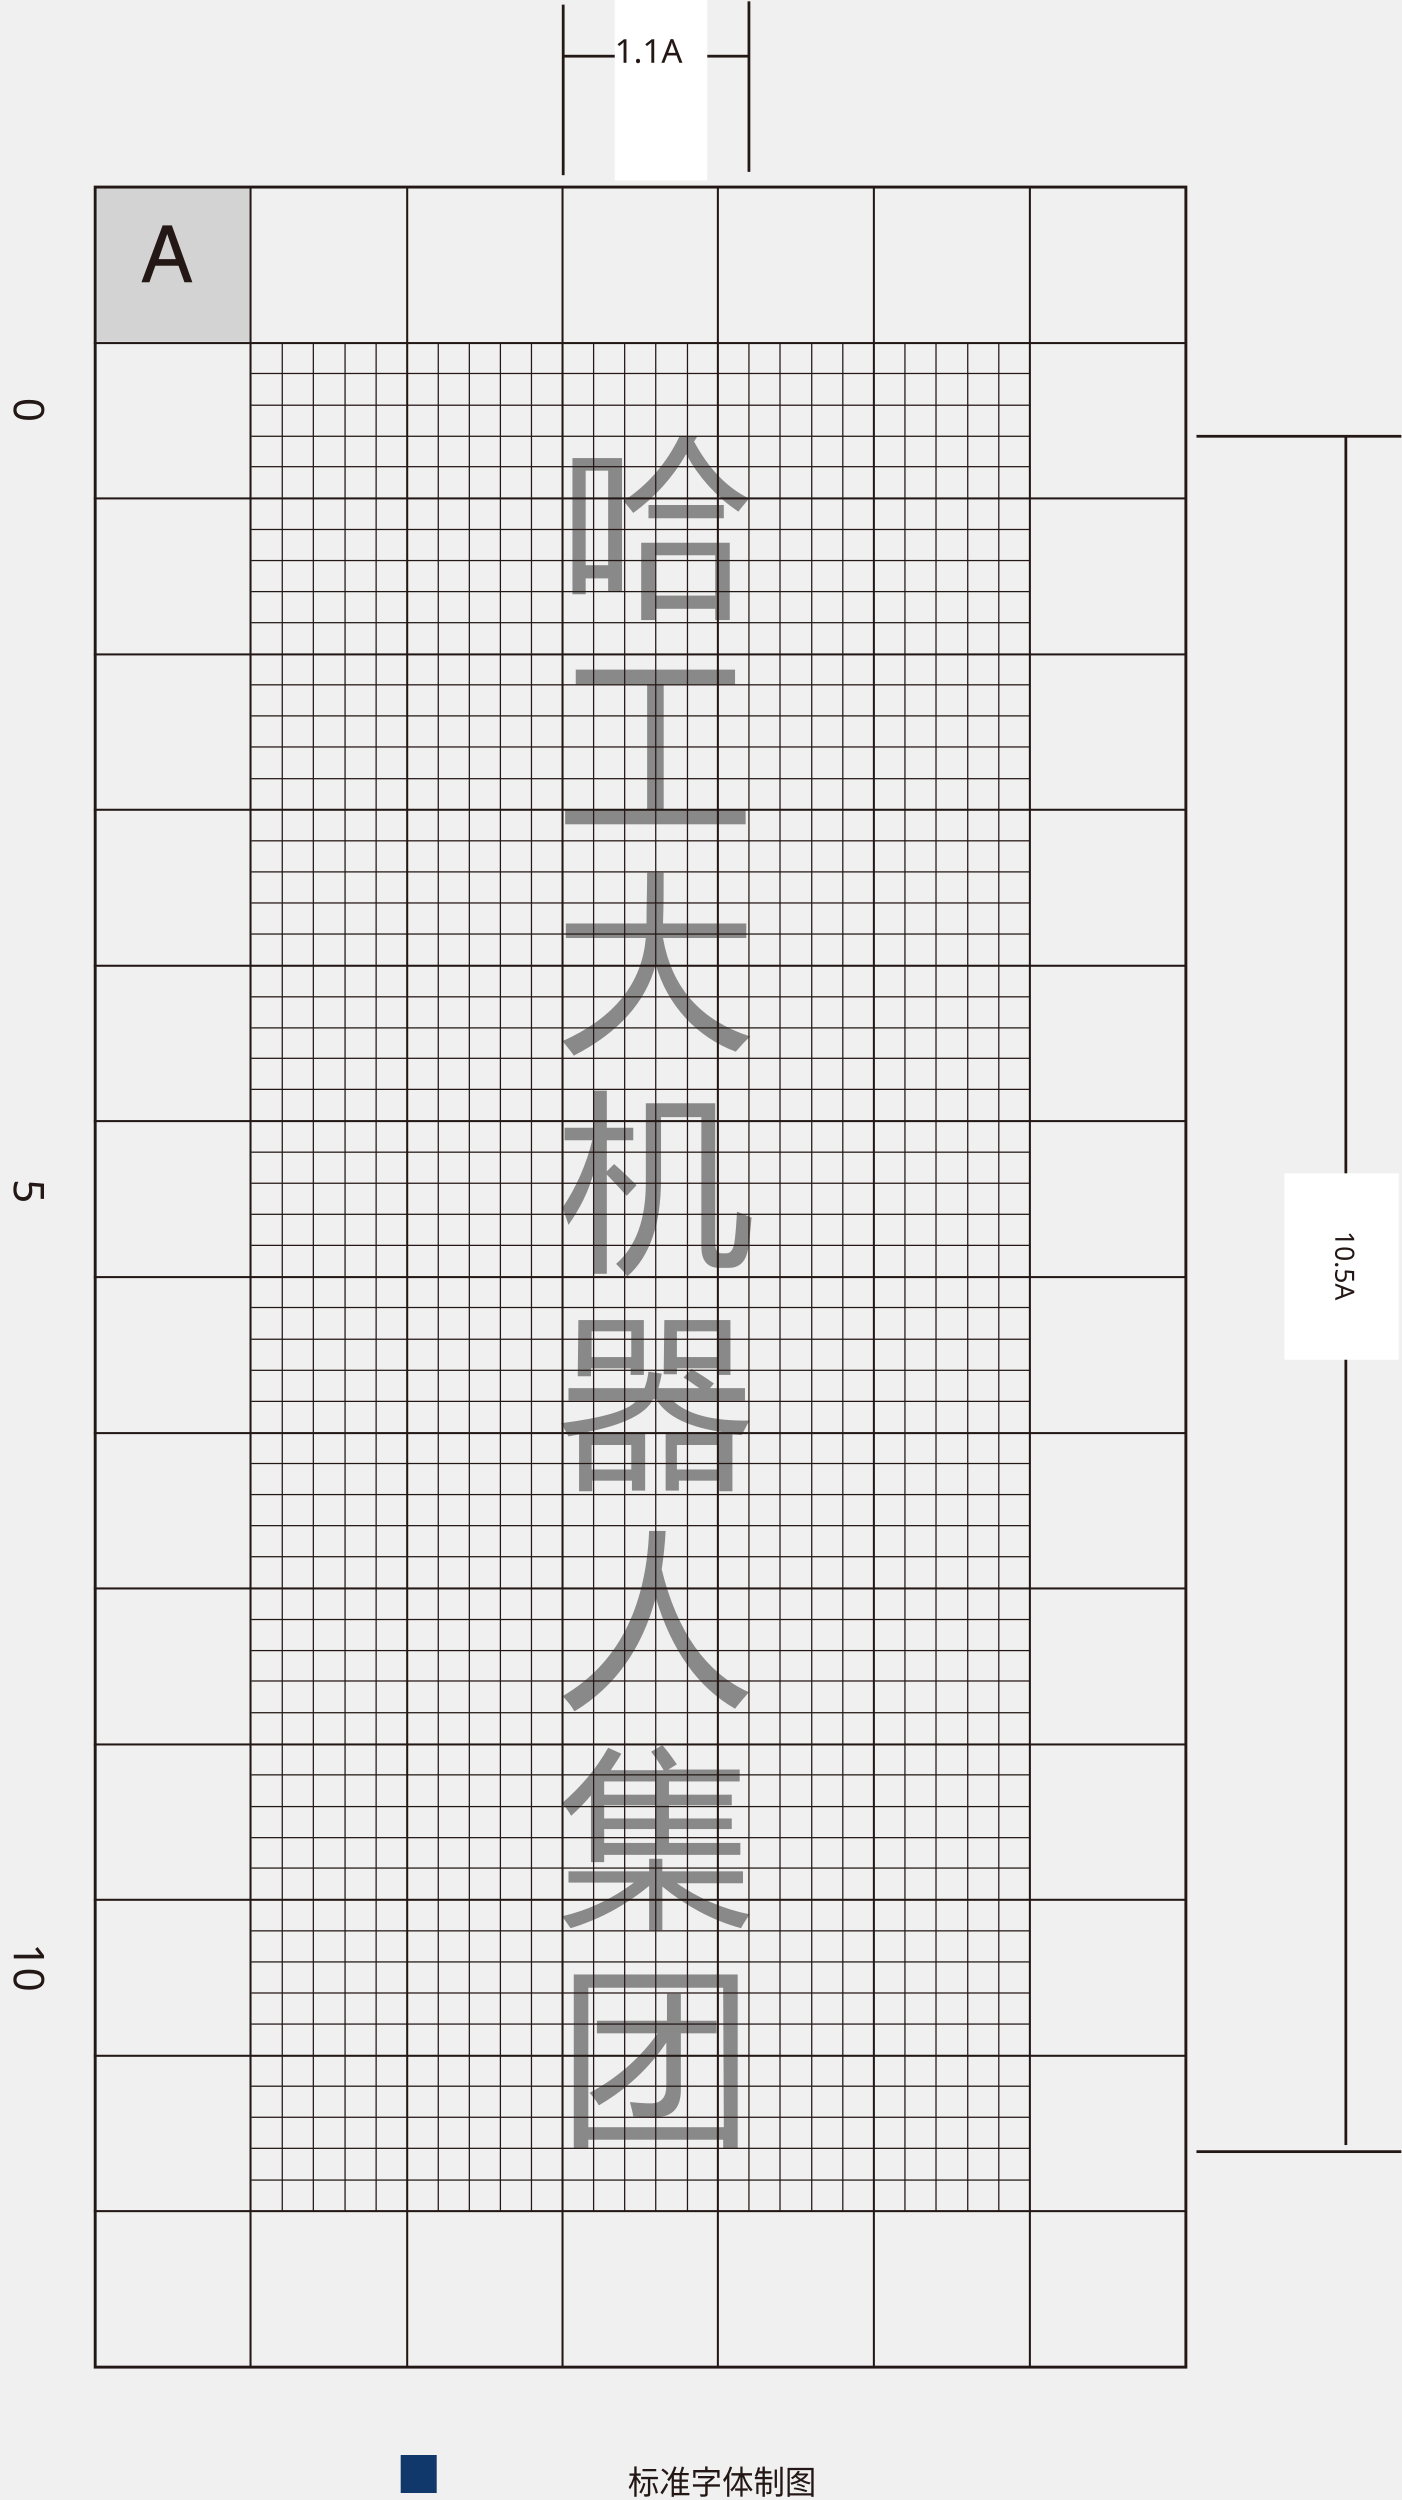
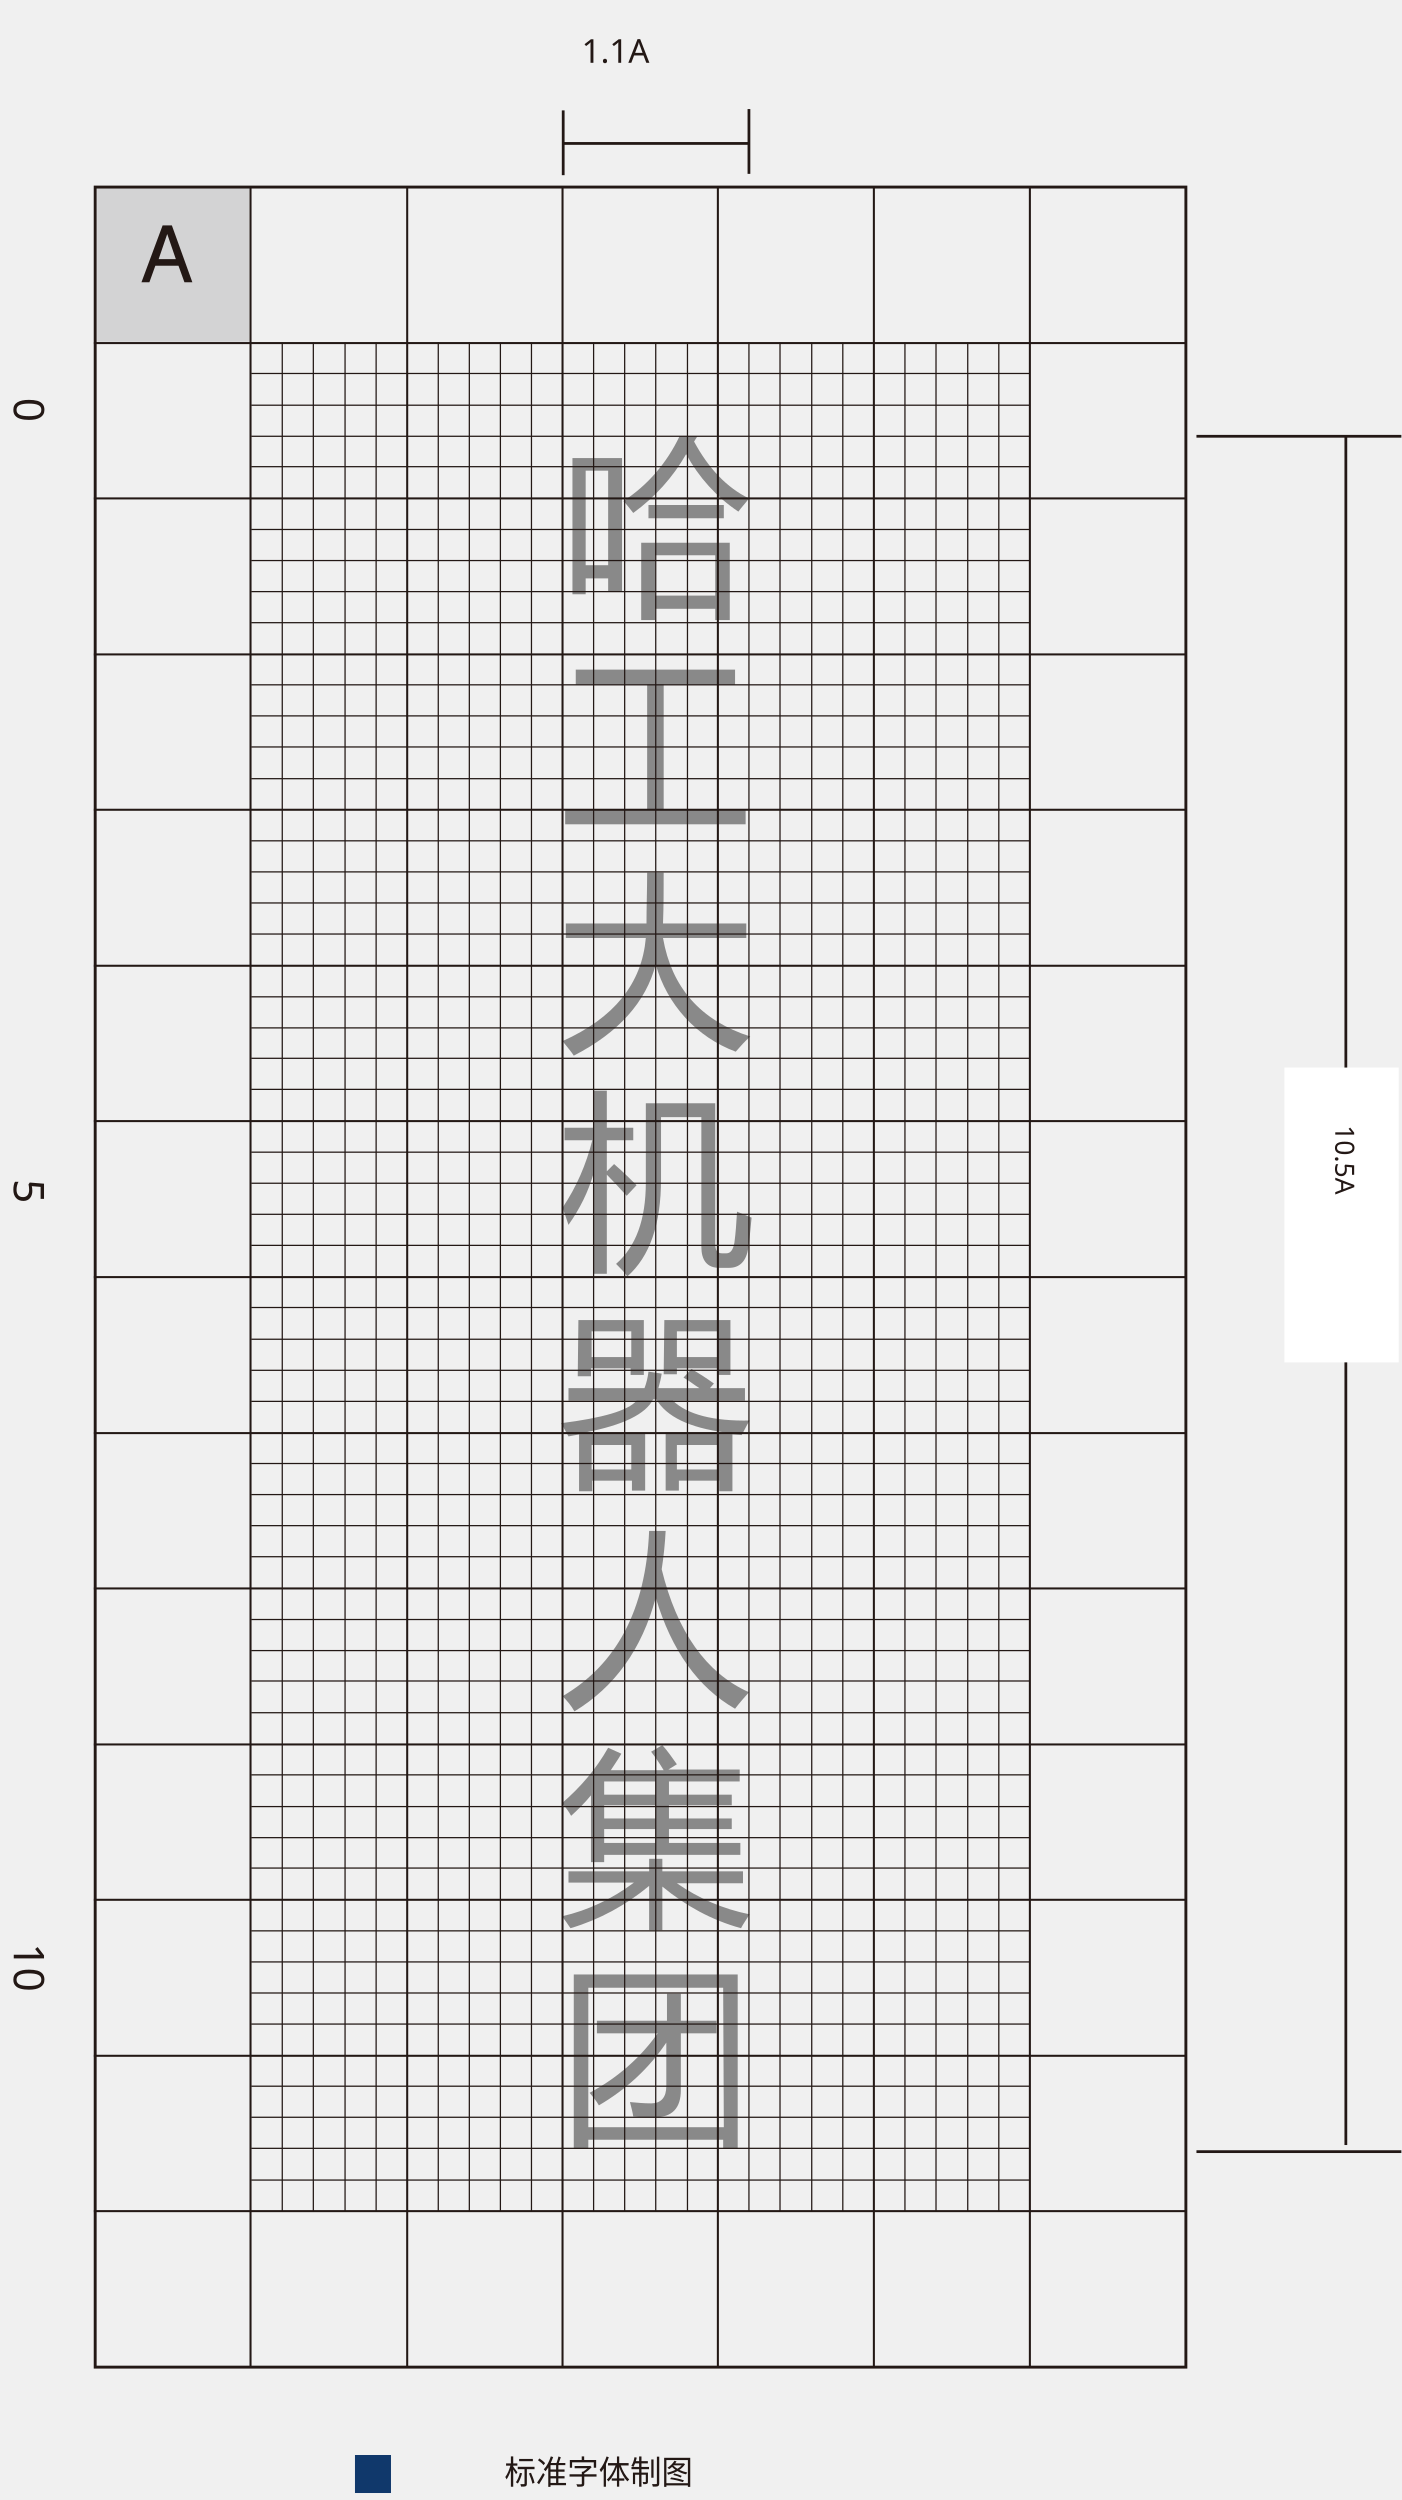
<svg xmlns="http://www.w3.org/2000/svg" version="1.1" id="图层_1" x="0px" y="0px" viewBox="0 0 212 378.2" style="enable-background:new 0 0 212 378.2;" xml:space="preserve">
  <style type="text/css">
	.st0{fill:#10386B;}
	.st1{font-family:'ArialMT';}
	.st2{font-size:7.52px;}
	.st3{fill:#231815;}
	.st4{font-size:5px;}
	.st5{font-family:'AdobeSongStd-Light-GBpc-EUC-H';}
	.st6{fill:#898989;}
	.st7{fill:#D3D3D4;}
	.st8{fill:none;stroke:#231815;stroke-width:0.44;}
	.st9{fill:none;stroke:#231815;stroke-width:0.31;stroke-miterlimit:3.86;}
	.st10{fill:none;stroke:#231815;stroke-width:0.19;}
	.st11{fill:none;stroke:#231815;stroke-width:0.42;stroke-miterlimit:3.86;}
	.st12{fill:#FFFFFF;}
	.st13{font-size:4px;}
	.st14{font-size:6.41px;}
</style>
  <g id="图层_2">
    <g id="图层_1-2">
-       <text transform="matrix(0.95 0 0 1 59.9629 376.2206)" class="st0 st1 st2">■</text>
+       <text transform="matrix(0.95 0 0 1 53.0462 376.2206)" class="st0 st1 st2">■</text>
      <text transform="matrix(0.95 0 0 1 93.6572 376.2201)" class="st3 st1 st4"> </text>
-       <text transform="matrix(0.95 0 0 1 94.9873 377.3226)" class="st3 st5 st4">标准字体制图</text>
+       <text transform="matrix(0.95 0 0 1 76.3206 375.8034)" class="st3 st5 st4">标准字体制图</text>
      <path class="st6" d="M86.6,69.3h7.5v20.2H92v-2h-3.4v2.4h-2V69.3z M92,85.5V71.2h-3.4v14.3H92z M105.5,66l-0.5,0.8    c2.2,4.1,5,7,8.3,8.6c-0.5,0.7-1.1,1.3-1.6,2c-3.3-2.2-6-5.2-7.9-8.7c-2,3.5-4.7,6.5-8,8.9c-0.5-0.6-0.9-1.2-1.5-1.8    c3.7-2.4,6.6-5.8,8.5-9.8H105.5z M97,82.1h13.4v11.7h-2.2v-1.7h-9.1v1.7H97V82.1z M98.1,76.4h11.4v2H98.1V76.4z M108.2,90.1V84    h-9.1v6.1H108.2z" />
      <path class="st6" d="M85.5,122.5h12.4v-18.9H87.1v-2.3h24.1v2.3h-10.8v18.9h12.4v2.2H85.5V122.5z" />
      <path class="st6" d="M85.1,157.5c7.8-3.5,12-8.7,12.6-15.6H85.6v-2.2h12.2c0-2.5,0.1-5.1,0.1-7.7h2.5c0,2.5,0,5.1-0.1,7.7h12.6    v2.2h-12.6c1.3,7.5,5.7,12.5,13.2,14.9c-0.8,0.7-1.5,1.5-2.2,2.3c-5.9-2.2-10.4-7.1-12.1-13.2c-1.5,5.7-5.6,10.3-12.4,13.8    C86.5,159.2,85.9,158.5,85.1,157.5z" />
      <path class="st6" d="M85.1,182.7c2.1-3.1,3.6-6.6,4.5-10.2h-4.2v-1.9h4.4V165h2v5.6h4v1.9h-4v4.7l1.1-1.1c1.5,1.3,2.6,2.4,3.4,3.2    l-1.5,1.6c-1.2-1.3-2.2-2.4-3-3.2v15h-2v-15.2c-0.8,2.8-2.1,5.4-3.8,7.8C85.7,184.4,85.4,183.5,85.1,182.7z M100,169v9.4    c0,6.8-1.7,11.7-5.1,14.7c-0.5-0.7-1.1-1.3-1.7-1.9c3-2.6,4.5-6.7,4.5-12.3v-12h10.5v21.3c0,0.9,0.3,1.4,1,1.4h0.7    c0.6,0,1-0.5,1.2-1.6c0.2-1.5,0.3-3,0.4-4.7c0.7,0.3,1.4,0.6,2.2,0.9c-0.2,1.9-0.3,3.4-0.5,4.6c-0.3,2-1.3,3-2.9,3h-1.5    c-1.8,0-2.7-1.1-2.7-3.2V169H100z" />
      <path class="st6" d="M86,210h11.5c0.3-0.8,0.5-1.6,0.6-2.5l2,0.3c-0.1,0.7-0.3,1.5-0.5,2.2h6.2c-0.8-0.5-1.5-1.1-2.4-1.6l1.2-1.3    c1.2,0.7,2.3,1.4,3.4,2.2l-0.6,0.7h5.3v1.9h-10.9c2.2,2.1,6.1,3.1,11.6,3c-0.5,0.8-0.8,1.5-1.2,2.2l-1.4-0.1v8.6h-2V224h-6.1v1.5    h-2v-8.8h9c-5.4-0.7-8.9-2.4-10.4-5h-0.5c-1.1,2.2-4.5,3.9-10.3,5h9.1v8.8h-2V224h-6v1.6h-2V217l-1.6,0.3c-0.3-0.6-0.7-1.2-1.1-2    c6.3-0.8,10.1-1.9,11.4-3.4H86V210z M87.5,199.7h9.9v8.3h-2v-1h-6v1.2h-2L87.5,199.7z M95.5,201.4h-6v3.9h6V201.4z M95.5,218.6h-6    v3.7h6V218.6z M100.5,199.7h10v8.3h-2v-1h-6.1v0.9h-2L100.5,199.7z M108.5,201.4h-6.1v3.9h6.1V201.4z M108.5,218.6h-6.1v3.7h6.1    V218.6z" />
      <path class="st6" d="M85.1,256.6c8.2-4.8,12.6-13.1,13.1-25h2.5c-0.1,1.9-0.3,3.9-0.6,5.8c2.3,9.4,6.7,15.7,13.2,18.6    c-0.8,0.9-1.5,1.7-2.1,2.5c-5.6-3.2-9.6-8.8-12-16.8c-2.1,7.8-6.2,13.5-12.3,17.2C86.4,258,85.8,257.3,85.1,256.6z" />
      <path class="st6" d="M86,283.1h12.2v-1.9h2v1.9h12.2v1.8h-10c3.3,2.3,7,3.9,11,4.7c-0.5,0.8-1,1.5-1.3,2.1    c-4.4-1.2-8.4-3.4-11.9-6.3v6.6h-2v-6.7c-3.5,2.9-7.5,5.1-11.9,6.4c-0.4-0.6-0.8-1.2-1.3-1.8c4-0.9,7.7-2.7,10.9-5.1H86V283.1z     M98.5,265l1.7-1c0.8,0.9,1.5,1.9,2.2,2.9l-1.3,0.8h10.8v1.8h-10.7v2h9.5v1.6h-9.5v2h9.5v1.6h-9.5v2.1H112v1.8H91.4v1.1h-2v-10.1    c-0.9,1.1-1.9,2.1-3,3.1c-0.4-0.7-0.8-1.3-1.4-1.9c2.8-2.4,5.2-5.2,7-8.4l2,0.9c-0.5,0.9-1.1,1.7-1.6,2.5h8    C99.8,266.8,99.2,265.9,98.5,265z M91.4,271.5h7.8v-2h-7.8V271.5z M91.4,275.1h7.8v-2h-7.8V275.1z M91.4,278.8h7.8v-2.1h-7.8    V278.8z" />
      <path class="st6" d="M86.8,298.7h24.8v26.4h-2.2v-1.4H89v1.4h-2.2V298.7z M109.4,300.7H89v21.1h20.5L109.4,300.7z M90.3,305.7    h10.6v-4.1h2.1v4.1h5.4v1.9H103v8.6c0,2.7-1.3,4.1-3.9,4.1c-1.1,0-2.2,0-3.3-0.1c-0.1-0.7-0.3-1.4-0.5-2.2    c1.1,0.1,2.1,0.2,3.2,0.2c1.5,0,2.3-0.9,2.3-2.6V309c-2.6,3.9-6.1,7.1-10.2,9.5c-0.4-0.7-0.9-1.3-1.4-1.9c4.1-2.2,7.6-5.2,10.3-9    h-9.2V305.7z" />
      <rect x="14.7" y="28.4" class="st7" width="23" height="23.3" />
      <path class="st3" d="M23.5,40.2l-0.9,2.5h-1.2l3.2-8.6H26l3.1,8.6h-1.2L27,40.2H23.5z M26.6,39.2l-1.3-3.8l0,0L24,39.2H26.6z" />
      <rect x="14.4" y="28.3" class="st8" width="165" height="329.8" />
      <line class="st9" x1="37.9" y1="28.3" x2="37.9" y2="358.1" />
      <line class="st9" x1="61.6" y1="28.3" x2="61.6" y2="358.1" />
      <line class="st9" x1="85.1" y1="28.3" x2="85.1" y2="358.1" />
      <line class="st9" x1="108.6" y1="28.3" x2="108.6" y2="358.1" />
      <line class="st9" x1="132.2" y1="28.3" x2="132.2" y2="358.1" />
      <line class="st9" x1="155.8" y1="28.3" x2="155.8" y2="358.1" />
      <line class="st9" x1="179.3" y1="334.5" x2="14.2" y2="334.5" />
      <line class="st9" x1="179.3" y1="311" x2="14.2" y2="311" />
      <line class="st9" x1="179.3" y1="287.4" x2="14.2" y2="287.4" />
      <line class="st9" x1="179.3" y1="263.9" x2="14.2" y2="263.9" />
      <line class="st9" x1="179.3" y1="240.3" x2="14.2" y2="240.3" />
      <line class="st9" x1="179.3" y1="216.8" x2="14.2" y2="216.8" />
      <line class="st9" x1="179.3" y1="193.2" x2="14.2" y2="193.2" />
      <line class="st9" x1="179.3" y1="169.6" x2="14.2" y2="169.6" />
      <line class="st9" x1="179.3" y1="146.1" x2="14.2" y2="146.1" />
      <line class="st9" x1="179.3" y1="122.5" x2="14.2" y2="122.5" />
      <line class="st9" x1="179.3" y1="99" x2="14.2" y2="99" />
      <line class="st9" x1="179.3" y1="75.4" x2="14.2" y2="75.4" />
      <line class="st9" x1="179.3" y1="51.9" x2="14.2" y2="51.9" />
      <line class="st10" x1="136.9" y1="51.8" x2="136.9" y2="334.5" />
      <line class="st10" x1="141.6" y1="51.8" x2="141.6" y2="334.5" />
      <line class="st10" x1="146.4" y1="51.8" x2="146.4" y2="334.5" />
      <line class="st10" x1="151.1" y1="51.8" x2="151.1" y2="334.5" />
      <line class="st10" x1="155.8" y1="329.8" x2="132.2" y2="329.8" />
      <line class="st10" x1="155.8" y1="325" x2="132.2" y2="325" />
      <line class="st10" x1="155.8" y1="320.3" x2="132.2" y2="320.3" />
      <line class="st10" x1="155.8" y1="315.6" x2="132.2" y2="315.6" />
      <line class="st10" x1="155.8" y1="306.2" x2="132.2" y2="306.2" />
      <line class="st10" x1="155.8" y1="301.5" x2="132.2" y2="301.5" />
      <line class="st10" x1="155.8" y1="296.8" x2="132.2" y2="296.8" />
      <line class="st10" x1="155.8" y1="292.1" x2="132.2" y2="292.1" />
      <line class="st10" x1="155.8" y1="282.6" x2="132.2" y2="282.6" />
      <line class="st10" x1="155.8" y1="278" x2="132.2" y2="278" />
      <line class="st10" x1="155.8" y1="273.3" x2="132.2" y2="273.3" />
      <line class="st10" x1="155.8" y1="268.5" x2="132.2" y2="268.5" />
      <line class="st10" x1="155.8" y1="259.1" x2="132.2" y2="259.1" />
      <line class="st10" x1="155.8" y1="254.3" x2="132.2" y2="254.3" />
      <line class="st10" x1="155.8" y1="249.7" x2="132.2" y2="249.7" />
      <line class="st10" x1="155.8" y1="245" x2="132.2" y2="245" />
      <line class="st10" x1="155.8" y1="235.5" x2="132.2" y2="235.5" />
      <line class="st10" x1="155.8" y1="230.8" x2="132.2" y2="230.8" />
      <line class="st10" x1="155.8" y1="226.1" x2="132.2" y2="226.1" />
      <line class="st10" x1="155.8" y1="221.4" x2="132.2" y2="221.4" />
      <line class="st10" x1="155.8" y1="212" x2="132.2" y2="212" />
      <line class="st10" x1="155.8" y1="207.3" x2="132.2" y2="207.3" />
      <line class="st10" x1="155.8" y1="202.6" x2="132.2" y2="202.6" />
      <line class="st10" x1="155.8" y1="197.8" x2="132.2" y2="197.8" />
      <line class="st10" x1="155.8" y1="188.4" x2="132.2" y2="188.4" />
      <line class="st10" x1="155.8" y1="183.7" x2="132.2" y2="183.7" />
      <line class="st10" x1="155.8" y1="179" x2="132.2" y2="179" />
      <line class="st10" x1="155.8" y1="174.3" x2="132.2" y2="174.3" />
      <line class="st10" x1="155.8" y1="164.8" x2="132.2" y2="164.8" />
      <line class="st10" x1="155.8" y1="160.1" x2="132.2" y2="160.1" />
      <line class="st10" x1="155.8" y1="155.5" x2="132.2" y2="155.5" />
      <line class="st10" x1="155.8" y1="150.8" x2="132.2" y2="150.8" />
      <path class="st10" d="M132.2,146" />
      <path class="st10" d="M155.8,146" />
      <line class="st10" x1="155.8" y1="141.3" x2="132.2" y2="141.3" />
      <line class="st10" x1="155.8" y1="136.6" x2="132.2" y2="136.6" />
      <line class="st10" x1="155.8" y1="131.9" x2="132.2" y2="131.9" />
      <line class="st10" x1="155.8" y1="127.2" x2="132.2" y2="127.2" />
      <line class="st10" x1="155.8" y1="117.8" x2="132.2" y2="117.8" />
      <line class="st10" x1="155.8" y1="113" x2="132.2" y2="113" />
      <line class="st10" x1="155.8" y1="108.3" x2="132.2" y2="108.3" />
      <line class="st10" x1="155.8" y1="103.6" x2="132.2" y2="103.6" />
      <line class="st10" x1="155.8" y1="94.2" x2="132.2" y2="94.2" />
      <line class="st10" x1="155.8" y1="89.5" x2="132.2" y2="89.5" />
      <line class="st10" x1="155.8" y1="84.8" x2="132.2" y2="84.8" />
      <line class="st10" x1="155.8" y1="80.1" x2="132.2" y2="80.1" />
      <line class="st10" x1="155.8" y1="70.6" x2="132.2" y2="70.6" />
      <line class="st10" x1="155.8" y1="66" x2="132.2" y2="66" />
      <line class="st10" x1="155.8" y1="61.3" x2="132.2" y2="61.3" />
      <line class="st10" x1="155.8" y1="56.5" x2="132.2" y2="56.5" />
      <line class="st10" x1="113.3" y1="51.8" x2="113.3" y2="334.5" />
      <line class="st10" x1="118" y1="51.8" x2="118" y2="334.5" />
      <line class="st10" x1="122.8" y1="51.8" x2="122.8" y2="334.5" />
      <line class="st10" x1="127.5" y1="51.8" x2="127.5" y2="334.5" />
      <line class="st10" x1="132.2" y1="329.8" x2="108.6" y2="329.8" />
      <line class="st10" x1="132.2" y1="325" x2="108.6" y2="325" />
      <line class="st10" x1="132.2" y1="320.3" x2="108.6" y2="320.3" />
      <line class="st10" x1="132.2" y1="315.6" x2="108.6" y2="315.6" />
      <line class="st10" x1="132.2" y1="306.2" x2="108.6" y2="306.2" />
      <line class="st10" x1="132.2" y1="301.5" x2="108.6" y2="301.5" />
      <line class="st10" x1="132.2" y1="296.8" x2="108.6" y2="296.8" />
      <line class="st10" x1="132.2" y1="292.1" x2="108.6" y2="292.1" />
      <line class="st10" x1="132.2" y1="282.6" x2="108.6" y2="282.6" />
      <line class="st10" x1="132.2" y1="278" x2="108.6" y2="278" />
      <line class="st10" x1="132.2" y1="273.3" x2="108.6" y2="273.3" />
      <line class="st10" x1="132.2" y1="268.5" x2="108.6" y2="268.5" />
      <line class="st10" x1="132.2" y1="259.1" x2="108.6" y2="259.1" />
      <line class="st10" x1="132.2" y1="254.3" x2="108.6" y2="254.3" />
      <line class="st10" x1="132.2" y1="249.7" x2="108.6" y2="249.7" />
      <line class="st10" x1="132.2" y1="245" x2="108.6" y2="245" />
      <line class="st10" x1="132.2" y1="235.5" x2="108.6" y2="235.5" />
      <line class="st10" x1="132.2" y1="230.8" x2="108.6" y2="230.8" />
      <line class="st10" x1="132.2" y1="226.1" x2="108.6" y2="226.1" />
      <line class="st10" x1="132.2" y1="221.4" x2="108.6" y2="221.4" />
      <line class="st10" x1="132.2" y1="212" x2="108.6" y2="212" />
      <line class="st10" x1="132.2" y1="207.3" x2="108.6" y2="207.3" />
      <line class="st10" x1="132.2" y1="202.6" x2="108.6" y2="202.6" />
      <line class="st10" x1="132.2" y1="197.8" x2="108.6" y2="197.8" />
      <line class="st10" x1="132.2" y1="188.4" x2="108.6" y2="188.4" />
      <line class="st10" x1="132.2" y1="183.7" x2="108.6" y2="183.7" />
      <line class="st10" x1="132.2" y1="179" x2="108.6" y2="179" />
      <line class="st10" x1="132.2" y1="174.3" x2="108.6" y2="174.3" />
      <line class="st10" x1="132.2" y1="164.8" x2="108.6" y2="164.8" />
      <line class="st10" x1="132.2" y1="160.1" x2="108.6" y2="160.1" />
      <line class="st10" x1="132.2" y1="155.5" x2="108.6" y2="155.5" />
      <line class="st10" x1="132.2" y1="150.8" x2="108.6" y2="150.8" />
      <line class="st10" x1="132.2" y1="141.3" x2="108.6" y2="141.3" />
      <line class="st10" x1="132.2" y1="136.6" x2="108.6" y2="136.6" />
      <line class="st10" x1="132.2" y1="131.9" x2="108.6" y2="131.9" />
      <line class="st10" x1="132.2" y1="127.2" x2="108.6" y2="127.2" />
      <line class="st10" x1="132.2" y1="117.8" x2="108.6" y2="117.8" />
      <line class="st10" x1="132.2" y1="113" x2="108.6" y2="113" />
      <line class="st10" x1="132.2" y1="108.3" x2="108.6" y2="108.3" />
      <line class="st10" x1="132.2" y1="103.6" x2="108.6" y2="103.6" />
      <line class="st10" x1="132.2" y1="94.2" x2="108.6" y2="94.2" />
      <line class="st10" x1="132.2" y1="89.5" x2="108.6" y2="89.5" />
      <line class="st10" x1="132.2" y1="84.8" x2="108.6" y2="84.8" />
      <line class="st10" x1="132.2" y1="80.1" x2="108.6" y2="80.1" />
      <line class="st10" x1="132.2" y1="70.6" x2="108.6" y2="70.6" />
      <line class="st10" x1="132.2" y1="66" x2="108.6" y2="66" />
      <line class="st10" x1="132.2" y1="61.3" x2="108.6" y2="61.3" />
      <line class="st10" x1="132.2" y1="56.5" x2="108.6" y2="56.5" />
      <line class="st10" x1="89.8" y1="51.8" x2="89.8" y2="334.5" />
      <line class="st10" x1="94.5" y1="51.8" x2="94.5" y2="334.5" />
      <line class="st10" x1="99.2" y1="51.8" x2="99.2" y2="334.5" />
      <line class="st10" x1="104" y1="51.8" x2="104" y2="334.5" />
      <line class="st10" x1="108.7" y1="329.8" x2="85" y2="329.8" />
      <line class="st10" x1="108.7" y1="325" x2="85" y2="325" />
      <line class="st10" x1="108.7" y1="320.3" x2="85" y2="320.3" />
      <line class="st10" x1="108.7" y1="315.6" x2="85" y2="315.6" />
      <line class="st10" x1="108.7" y1="306.2" x2="85" y2="306.2" />
      <line class="st10" x1="108.7" y1="301.5" x2="85" y2="301.5" />
      <line class="st10" x1="108.7" y1="296.8" x2="85" y2="296.8" />
      <line class="st10" x1="108.7" y1="292.1" x2="85" y2="292.1" />
      <line class="st10" x1="108.7" y1="282.6" x2="85" y2="282.6" />
      <line class="st10" x1="108.7" y1="278" x2="85" y2="278" />
      <line class="st10" x1="108.7" y1="273.3" x2="85" y2="273.3" />
      <line class="st10" x1="108.7" y1="268.5" x2="85" y2="268.5" />
      <line class="st10" x1="108.7" y1="259.1" x2="85" y2="259.1" />
      <line class="st10" x1="108.7" y1="254.3" x2="85" y2="254.3" />
      <line class="st10" x1="108.7" y1="249.7" x2="85" y2="249.7" />
      <line class="st10" x1="108.7" y1="245" x2="85" y2="245" />
      <line class="st10" x1="108.7" y1="235.5" x2="85" y2="235.5" />
      <line class="st10" x1="108.7" y1="230.8" x2="85" y2="230.8" />
      <line class="st10" x1="108.7" y1="226.1" x2="85" y2="226.1" />
      <line class="st10" x1="108.7" y1="221.4" x2="85" y2="221.4" />
      <line class="st10" x1="108.7" y1="212" x2="85" y2="212" />
      <line class="st10" x1="108.7" y1="207.3" x2="85" y2="207.3" />
      <line class="st10" x1="108.7" y1="202.6" x2="85" y2="202.6" />
      <line class="st10" x1="108.7" y1="197.8" x2="85" y2="197.8" />
      <line class="st10" x1="108.7" y1="188.4" x2="85" y2="188.4" />
      <line class="st10" x1="108.7" y1="183.7" x2="85" y2="183.7" />
      <line class="st10" x1="108.7" y1="179" x2="85" y2="179" />
      <line class="st10" x1="108.7" y1="174.3" x2="85" y2="174.3" />
      <line class="st10" x1="108.7" y1="164.8" x2="85" y2="164.8" />
      <line class="st10" x1="108.7" y1="160.1" x2="85" y2="160.1" />
      <line class="st10" x1="108.7" y1="155.5" x2="85" y2="155.5" />
      <line class="st10" x1="108.7" y1="150.8" x2="85" y2="150.8" />
      <line class="st10" x1="108.7" y1="141.3" x2="85" y2="141.3" />
      <line class="st10" x1="108.7" y1="136.6" x2="85" y2="136.6" />
      <line class="st10" x1="108.7" y1="131.9" x2="85" y2="131.9" />
      <line class="st10" x1="108.7" y1="127.2" x2="85" y2="127.2" />
      <line class="st10" x1="108.7" y1="117.8" x2="85" y2="117.8" />
      <line class="st10" x1="108.7" y1="113" x2="85" y2="113" />
      <line class="st10" x1="108.7" y1="108.3" x2="85" y2="108.3" />
      <line class="st10" x1="108.7" y1="103.6" x2="85" y2="103.6" />
      <line class="st10" x1="108.7" y1="94.2" x2="85" y2="94.2" />
      <line class="st10" x1="108.7" y1="89.5" x2="85" y2="89.5" />
      <line class="st10" x1="108.7" y1="84.8" x2="85" y2="84.8" />
      <line class="st10" x1="108.7" y1="80.1" x2="85" y2="80.1" />
      <line class="st10" x1="108.7" y1="70.6" x2="85" y2="70.6" />
      <line class="st10" x1="108.7" y1="66" x2="85" y2="66" />
      <line class="st10" x1="108.7" y1="61.3" x2="85" y2="61.3" />
      <line class="st10" x1="108.7" y1="56.5" x2="85" y2="56.5" />
      <line class="st10" x1="66.3" y1="51.8" x2="66.3" y2="334.5" />
      <line class="st10" x1="71" y1="51.8" x2="71" y2="334.5" />
      <line class="st10" x1="75.7" y1="51.8" x2="75.7" y2="334.5" />
      <line class="st10" x1="80.4" y1="51.8" x2="80.4" y2="334.5" />
      <line class="st10" x1="85.2" y1="329.8" x2="61.5" y2="329.8" />
      <line class="st10" x1="85.2" y1="325" x2="61.5" y2="325" />
      <line class="st10" x1="85.2" y1="320.3" x2="61.5" y2="320.3" />
      <line class="st10" x1="85.2" y1="315.6" x2="61.5" y2="315.6" />
      <line class="st10" x1="85.2" y1="306.2" x2="61.5" y2="306.2" />
      <line class="st10" x1="85.2" y1="301.5" x2="61.5" y2="301.5" />
      <line class="st10" x1="85.2" y1="296.8" x2="61.5" y2="296.8" />
      <line class="st10" x1="85.2" y1="292.1" x2="61.5" y2="292.1" />
      <line class="st10" x1="85.2" y1="282.6" x2="61.5" y2="282.6" />
      <line class="st10" x1="85.2" y1="278" x2="61.5" y2="278" />
      <line class="st10" x1="85.2" y1="273.3" x2="61.5" y2="273.3" />
      <line class="st10" x1="85.2" y1="268.5" x2="61.5" y2="268.5" />
      <line class="st10" x1="85.2" y1="259.1" x2="61.5" y2="259.1" />
      <line class="st10" x1="85.2" y1="254.3" x2="61.5" y2="254.3" />
      <line class="st10" x1="85.2" y1="249.7" x2="61.5" y2="249.7" />
      <line class="st10" x1="85.2" y1="245" x2="61.5" y2="245" />
      <line class="st10" x1="85.2" y1="235.5" x2="61.5" y2="235.5" />
      <line class="st10" x1="85.2" y1="230.8" x2="61.5" y2="230.8" />
      <line class="st10" x1="85.2" y1="226.1" x2="61.5" y2="226.1" />
      <line class="st10" x1="85.2" y1="221.4" x2="61.5" y2="221.4" />
      <line class="st10" x1="85.2" y1="212" x2="61.5" y2="212" />
      <line class="st10" x1="85.2" y1="207.3" x2="61.5" y2="207.3" />
      <line class="st10" x1="85.2" y1="202.6" x2="61.5" y2="202.6" />
      <line class="st10" x1="85.2" y1="197.8" x2="61.5" y2="197.8" />
      <line class="st10" x1="85.2" y1="188.4" x2="61.5" y2="188.4" />
      <line class="st10" x1="85.2" y1="183.7" x2="61.5" y2="183.7" />
      <line class="st10" x1="85.2" y1="179" x2="61.5" y2="179" />
      <line class="st10" x1="85.2" y1="174.3" x2="61.5" y2="174.3" />
      <line class="st10" x1="85.2" y1="164.8" x2="61.5" y2="164.8" />
      <line class="st10" x1="85.2" y1="160.1" x2="61.5" y2="160.1" />
      <line class="st10" x1="85.2" y1="155.5" x2="61.5" y2="155.5" />
      <line class="st10" x1="85.2" y1="150.8" x2="61.5" y2="150.8" />
      <line class="st10" x1="85.2" y1="141.3" x2="61.5" y2="141.3" />
      <line class="st10" x1="85.2" y1="136.6" x2="61.5" y2="136.6" />
      <line class="st10" x1="85.2" y1="131.9" x2="61.5" y2="131.9" />
      <line class="st10" x1="85.2" y1="127.2" x2="61.5" y2="127.2" />
      <line class="st10" x1="85.2" y1="117.8" x2="61.5" y2="117.8" />
      <line class="st10" x1="85.2" y1="113" x2="61.5" y2="113" />
      <line class="st10" x1="85.2" y1="108.3" x2="61.5" y2="108.3" />
      <line class="st10" x1="85.2" y1="103.6" x2="61.5" y2="103.6" />
      <line class="st10" x1="85.2" y1="94.2" x2="61.5" y2="94.2" />
      <line class="st10" x1="85.2" y1="89.5" x2="61.5" y2="89.5" />
      <line class="st10" x1="85.2" y1="84.8" x2="61.5" y2="84.8" />
      <line class="st10" x1="85.2" y1="80.1" x2="61.5" y2="80.1" />
      <line class="st10" x1="85.2" y1="70.6" x2="61.5" y2="70.6" />
      <line class="st10" x1="85.2" y1="66" x2="61.5" y2="66" />
      <line class="st10" x1="85.2" y1="61.3" x2="61.5" y2="61.3" />
      <line class="st10" x1="85.2" y1="56.5" x2="61.5" y2="56.5" />
      <line class="st10" x1="42.7" y1="51.8" x2="42.7" y2="334.5" />
      <line class="st10" x1="47.4" y1="51.8" x2="47.4" y2="334.5" />
      <line class="st10" x1="52.2" y1="51.8" x2="52.2" y2="334.5" />
      <line class="st10" x1="56.9" y1="51.8" x2="56.9" y2="334.5" />
      <line class="st10" x1="61.6" y1="329.8" x2="38" y2="329.8" />
      <line class="st10" x1="61.6" y1="325" x2="38" y2="325" />
      <line class="st10" x1="61.6" y1="320.3" x2="38" y2="320.3" />
      <line class="st10" x1="61.6" y1="315.6" x2="38" y2="315.6" />
      <line class="st10" x1="61.6" y1="306.2" x2="38" y2="306.2" />
      <line class="st10" x1="61.6" y1="301.5" x2="38" y2="301.5" />
      <line class="st10" x1="61.6" y1="296.8" x2="38" y2="296.8" />
      <line class="st10" x1="61.6" y1="292.1" x2="38" y2="292.1" />
      <line class="st10" x1="61.6" y1="282.6" x2="38" y2="282.6" />
      <line class="st10" x1="61.6" y1="278" x2="38" y2="278" />
      <line class="st10" x1="61.6" y1="273.3" x2="38" y2="273.3" />
      <line class="st10" x1="61.6" y1="268.5" x2="38" y2="268.5" />
      <line class="st10" x1="61.6" y1="259.1" x2="38" y2="259.1" />
      <line class="st10" x1="61.6" y1="254.3" x2="38" y2="254.3" />
      <line class="st10" x1="61.6" y1="249.7" x2="38" y2="249.7" />
      <line class="st10" x1="61.6" y1="245" x2="38" y2="245" />
      <line class="st10" x1="61.6" y1="235.5" x2="38" y2="235.5" />
      <line class="st10" x1="61.6" y1="230.8" x2="38" y2="230.8" />
      <line class="st10" x1="61.6" y1="226.1" x2="38" y2="226.1" />
      <line class="st10" x1="61.6" y1="221.4" x2="38" y2="221.4" />
      <line class="st10" x1="61.6" y1="212" x2="38" y2="212" />
      <line class="st10" x1="61.6" y1="207.3" x2="38" y2="207.3" />
      <line class="st10" x1="61.6" y1="202.6" x2="38" y2="202.6" />
      <line class="st10" x1="61.6" y1="197.8" x2="38" y2="197.8" />
      <line class="st10" x1="61.6" y1="188.4" x2="38" y2="188.4" />
      <line class="st10" x1="61.6" y1="183.7" x2="38" y2="183.7" />
      <line class="st10" x1="61.6" y1="179" x2="38" y2="179" />
      <line class="st10" x1="61.6" y1="174.3" x2="38" y2="174.3" />
      <line class="st10" x1="61.6" y1="164.8" x2="38" y2="164.8" />
      <line class="st10" x1="61.6" y1="160.1" x2="38" y2="160.1" />
      <line class="st10" x1="61.6" y1="155.5" x2="38" y2="155.5" />
      <line class="st10" x1="61.6" y1="150.8" x2="38" y2="150.8" />
      <line class="st10" x1="61.6" y1="141.3" x2="38" y2="141.3" />
      <line class="st10" x1="61.6" y1="136.6" x2="38" y2="136.6" />
      <line class="st10" x1="61.6" y1="131.9" x2="38" y2="131.9" />
      <line class="st10" x1="61.6" y1="127.2" x2="38" y2="127.2" />
      <line class="st10" x1="61.6" y1="117.8" x2="38" y2="117.8" />
      <line class="st10" x1="61.6" y1="113" x2="38" y2="113" />
      <line class="st10" x1="61.6" y1="108.3" x2="38" y2="108.3" />
      <line class="st10" x1="61.6" y1="103.6" x2="38" y2="103.6" />
      <line class="st10" x1="61.6" y1="94.2" x2="38" y2="94.2" />
      <line class="st10" x1="61.6" y1="89.5" x2="38" y2="89.5" />
      <line class="st10" x1="61.6" y1="84.8" x2="38" y2="84.8" />
      <line class="st10" x1="61.6" y1="80.1" x2="38" y2="80.1" />
      <line class="st10" x1="61.6" y1="70.6" x2="38" y2="70.6" />
      <line class="st10" x1="61.6" y1="66" x2="38" y2="66" />
      <line class="st10" x1="61.6" y1="61.3" x2="38" y2="61.3" />
      <line class="st10" x1="61.6" y1="56.5" x2="38" y2="56.5" />
-       <line class="st11" x1="113.3" y1="8.5" x2="85.2" y2="8.5" />
-       <line class="st11" x1="113.3" y1="26" x2="113.3" y2="0.2" />
-       <line class="st11" x1="85.2" y1="26.5" x2="85.2" y2="0.7" />
-       <rect x="93" y="0" class="st12" width="14" height="27.3" />
+       <line class="st11" x1="113.3" y1="21.7" x2="85.2" y2="21.7" />
+       <line class="st11" x1="113.3" y1="26.3" x2="113.3" y2="16.5" />
+       <line class="st11" x1="85.2" y1="26.5" x2="85.2" y2="16.7" />
      <line class="st11" x1="203.6" y1="66" x2="203.6" y2="324.5" />
      <line class="st11" x1="212" y1="325.5" x2="181" y2="325.5" />
      <line class="st11" x1="212" y1="66" x2="181" y2="66" />
-       <rect x="194.3" y="177.5" class="st12" width="17.3" height="28.2" />
-       <text transform="matrix(6.123234e-17 1 -1 6.123234e-17 202 186.22)" class="st3 st1 st13">10.5A</text>
+       <rect x="194.3" y="161.5" class="st12" width="17.3" height="44.6" />
+       <text transform="matrix(6.123234e-17 1 -1 6.123234e-17 202 170.22)" class="st3 st1 st13">10.5A</text>
      <text transform="matrix(6.123234e-17 1 -1 6.123234e-17 2.0801 60.18)" class="st3 st1 st14">0</text>
      <text transform="matrix(6.123234e-17 1 -1 6.123234e-17 2.0801 178.38)" class="st3 st1 st14">5</text>
      <text transform="matrix(6.123234e-17 1 -1 6.123234e-17 2.0801 293.99)" class="st3 st1 st14">10</text>
-       <text transform="matrix(1 0 0 1 92.99 9.5)" class="st3 st1 st4">1.1A</text>
+       <text transform="matrix(1 0 0 1 87.99 9.5)" class="st3 st1 st4">1.1A</text>
    </g>
  </g>
</svg>
